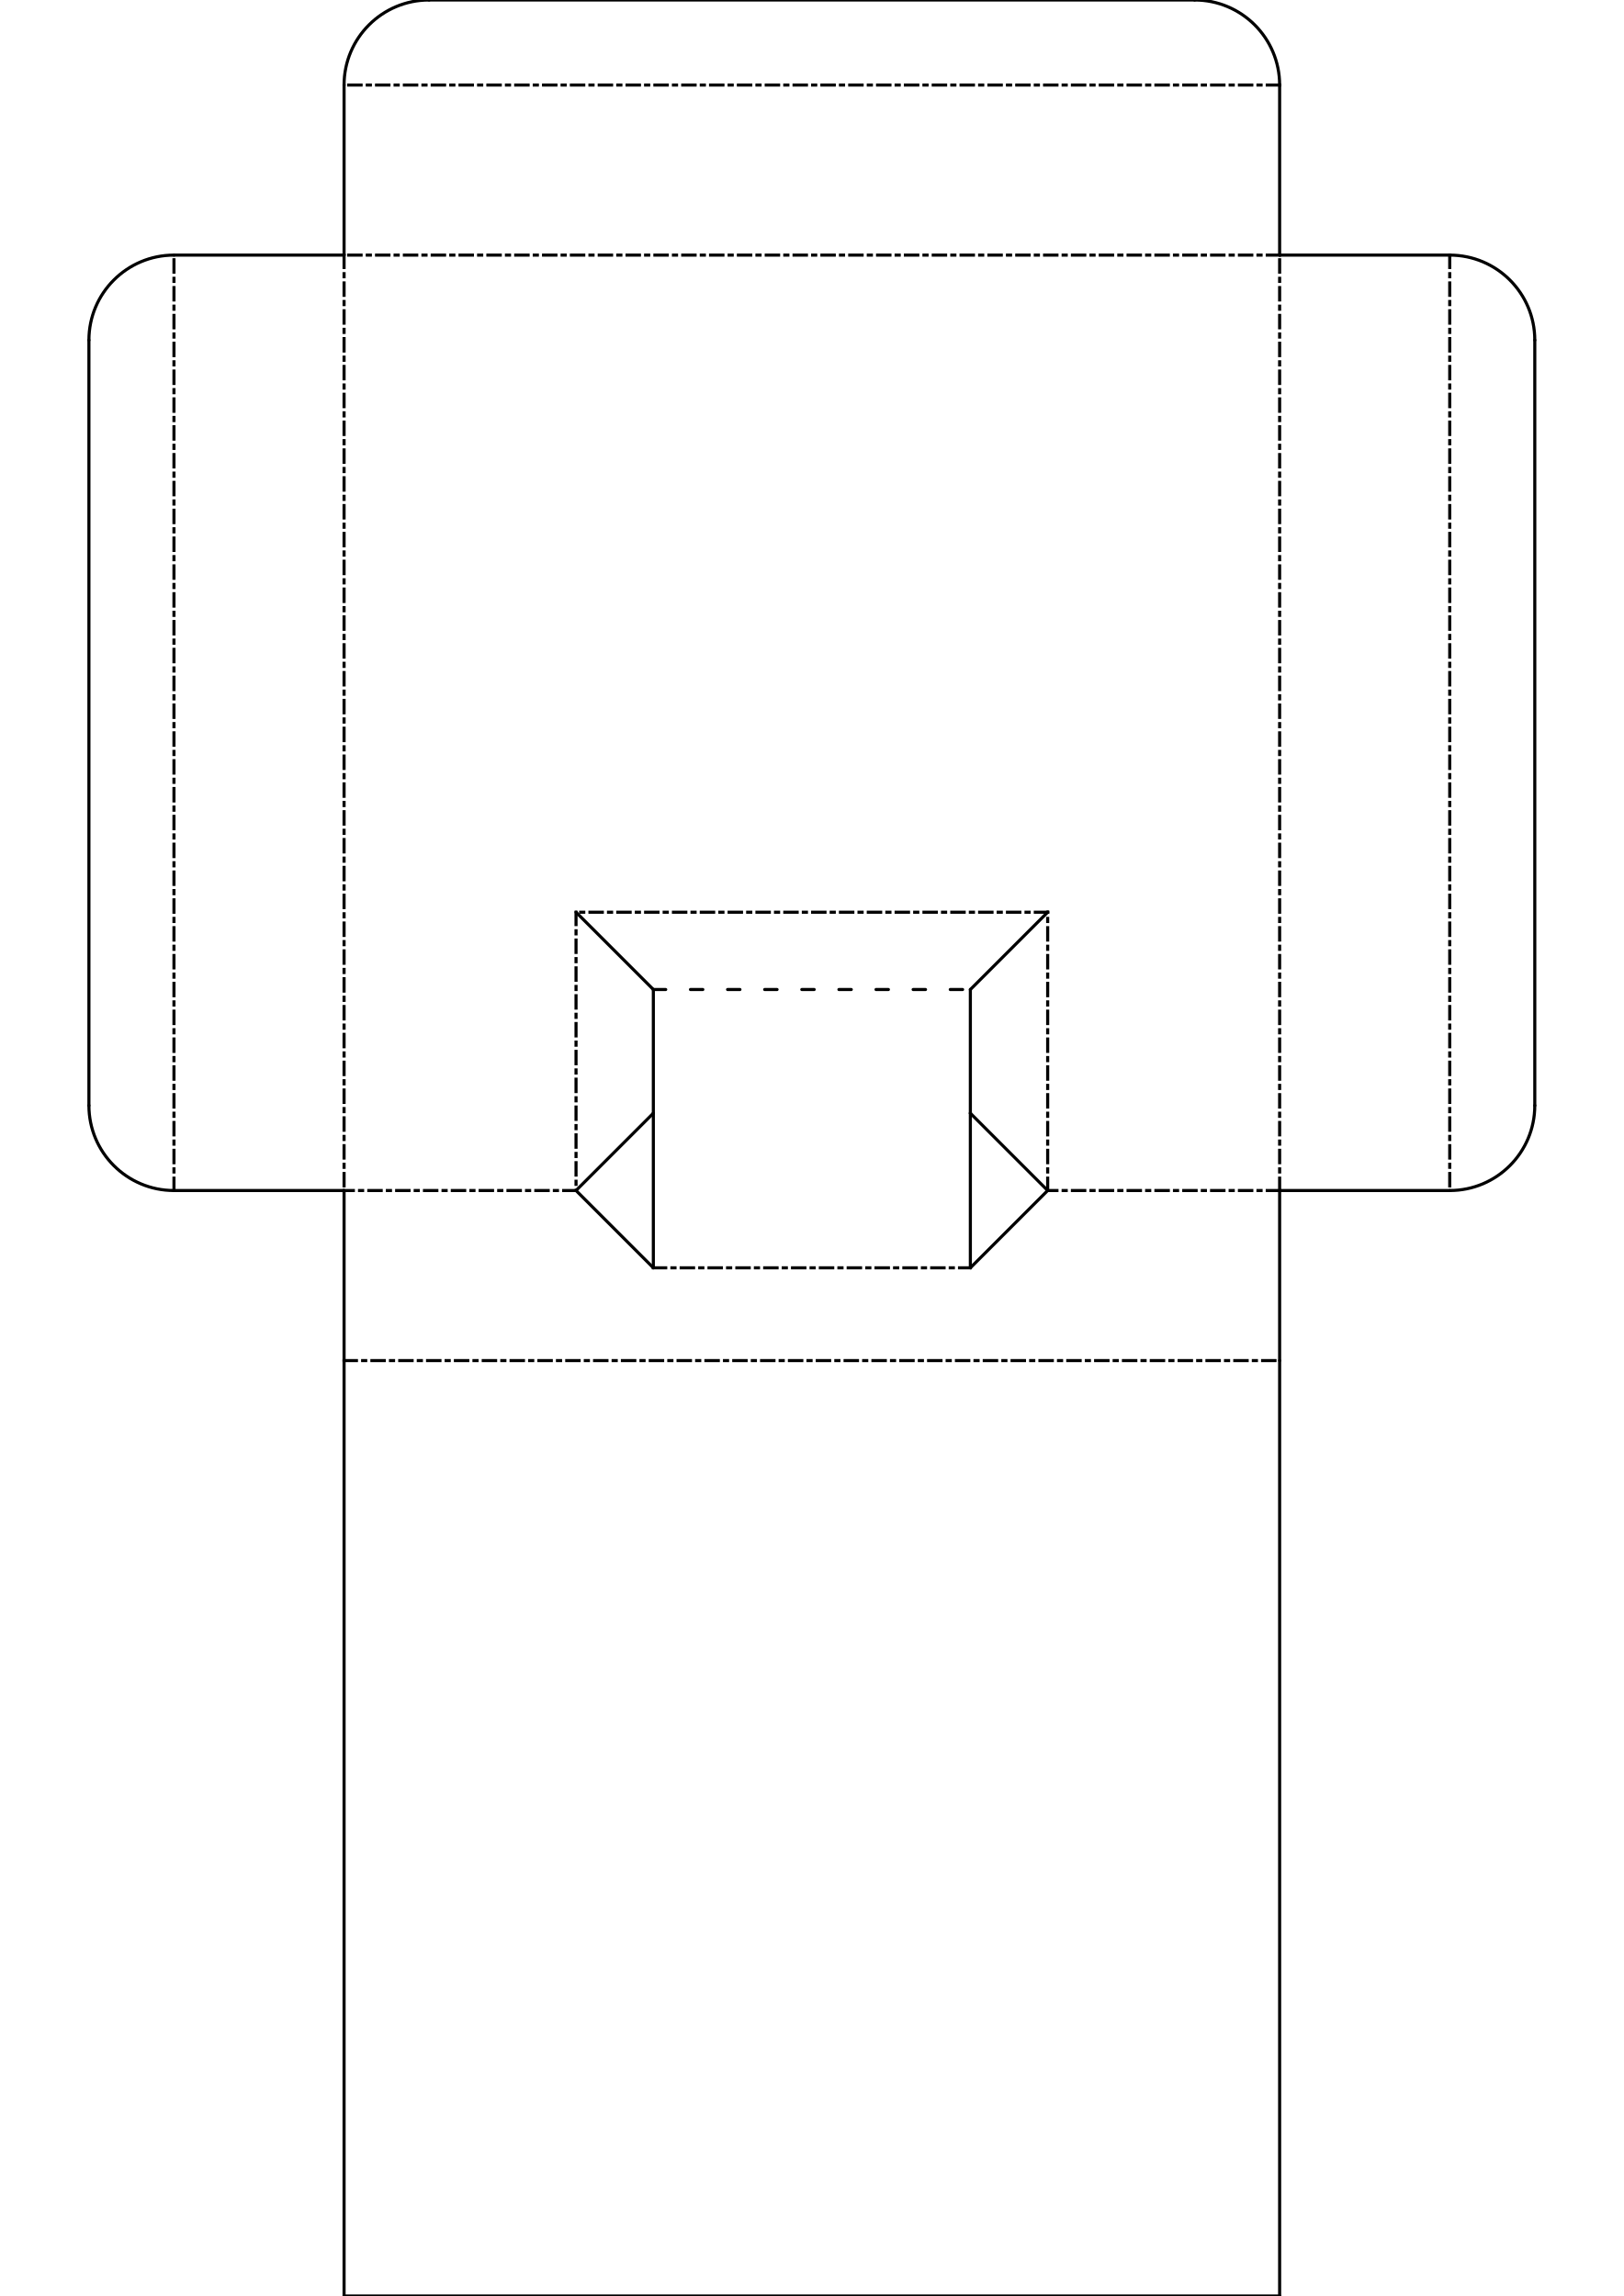
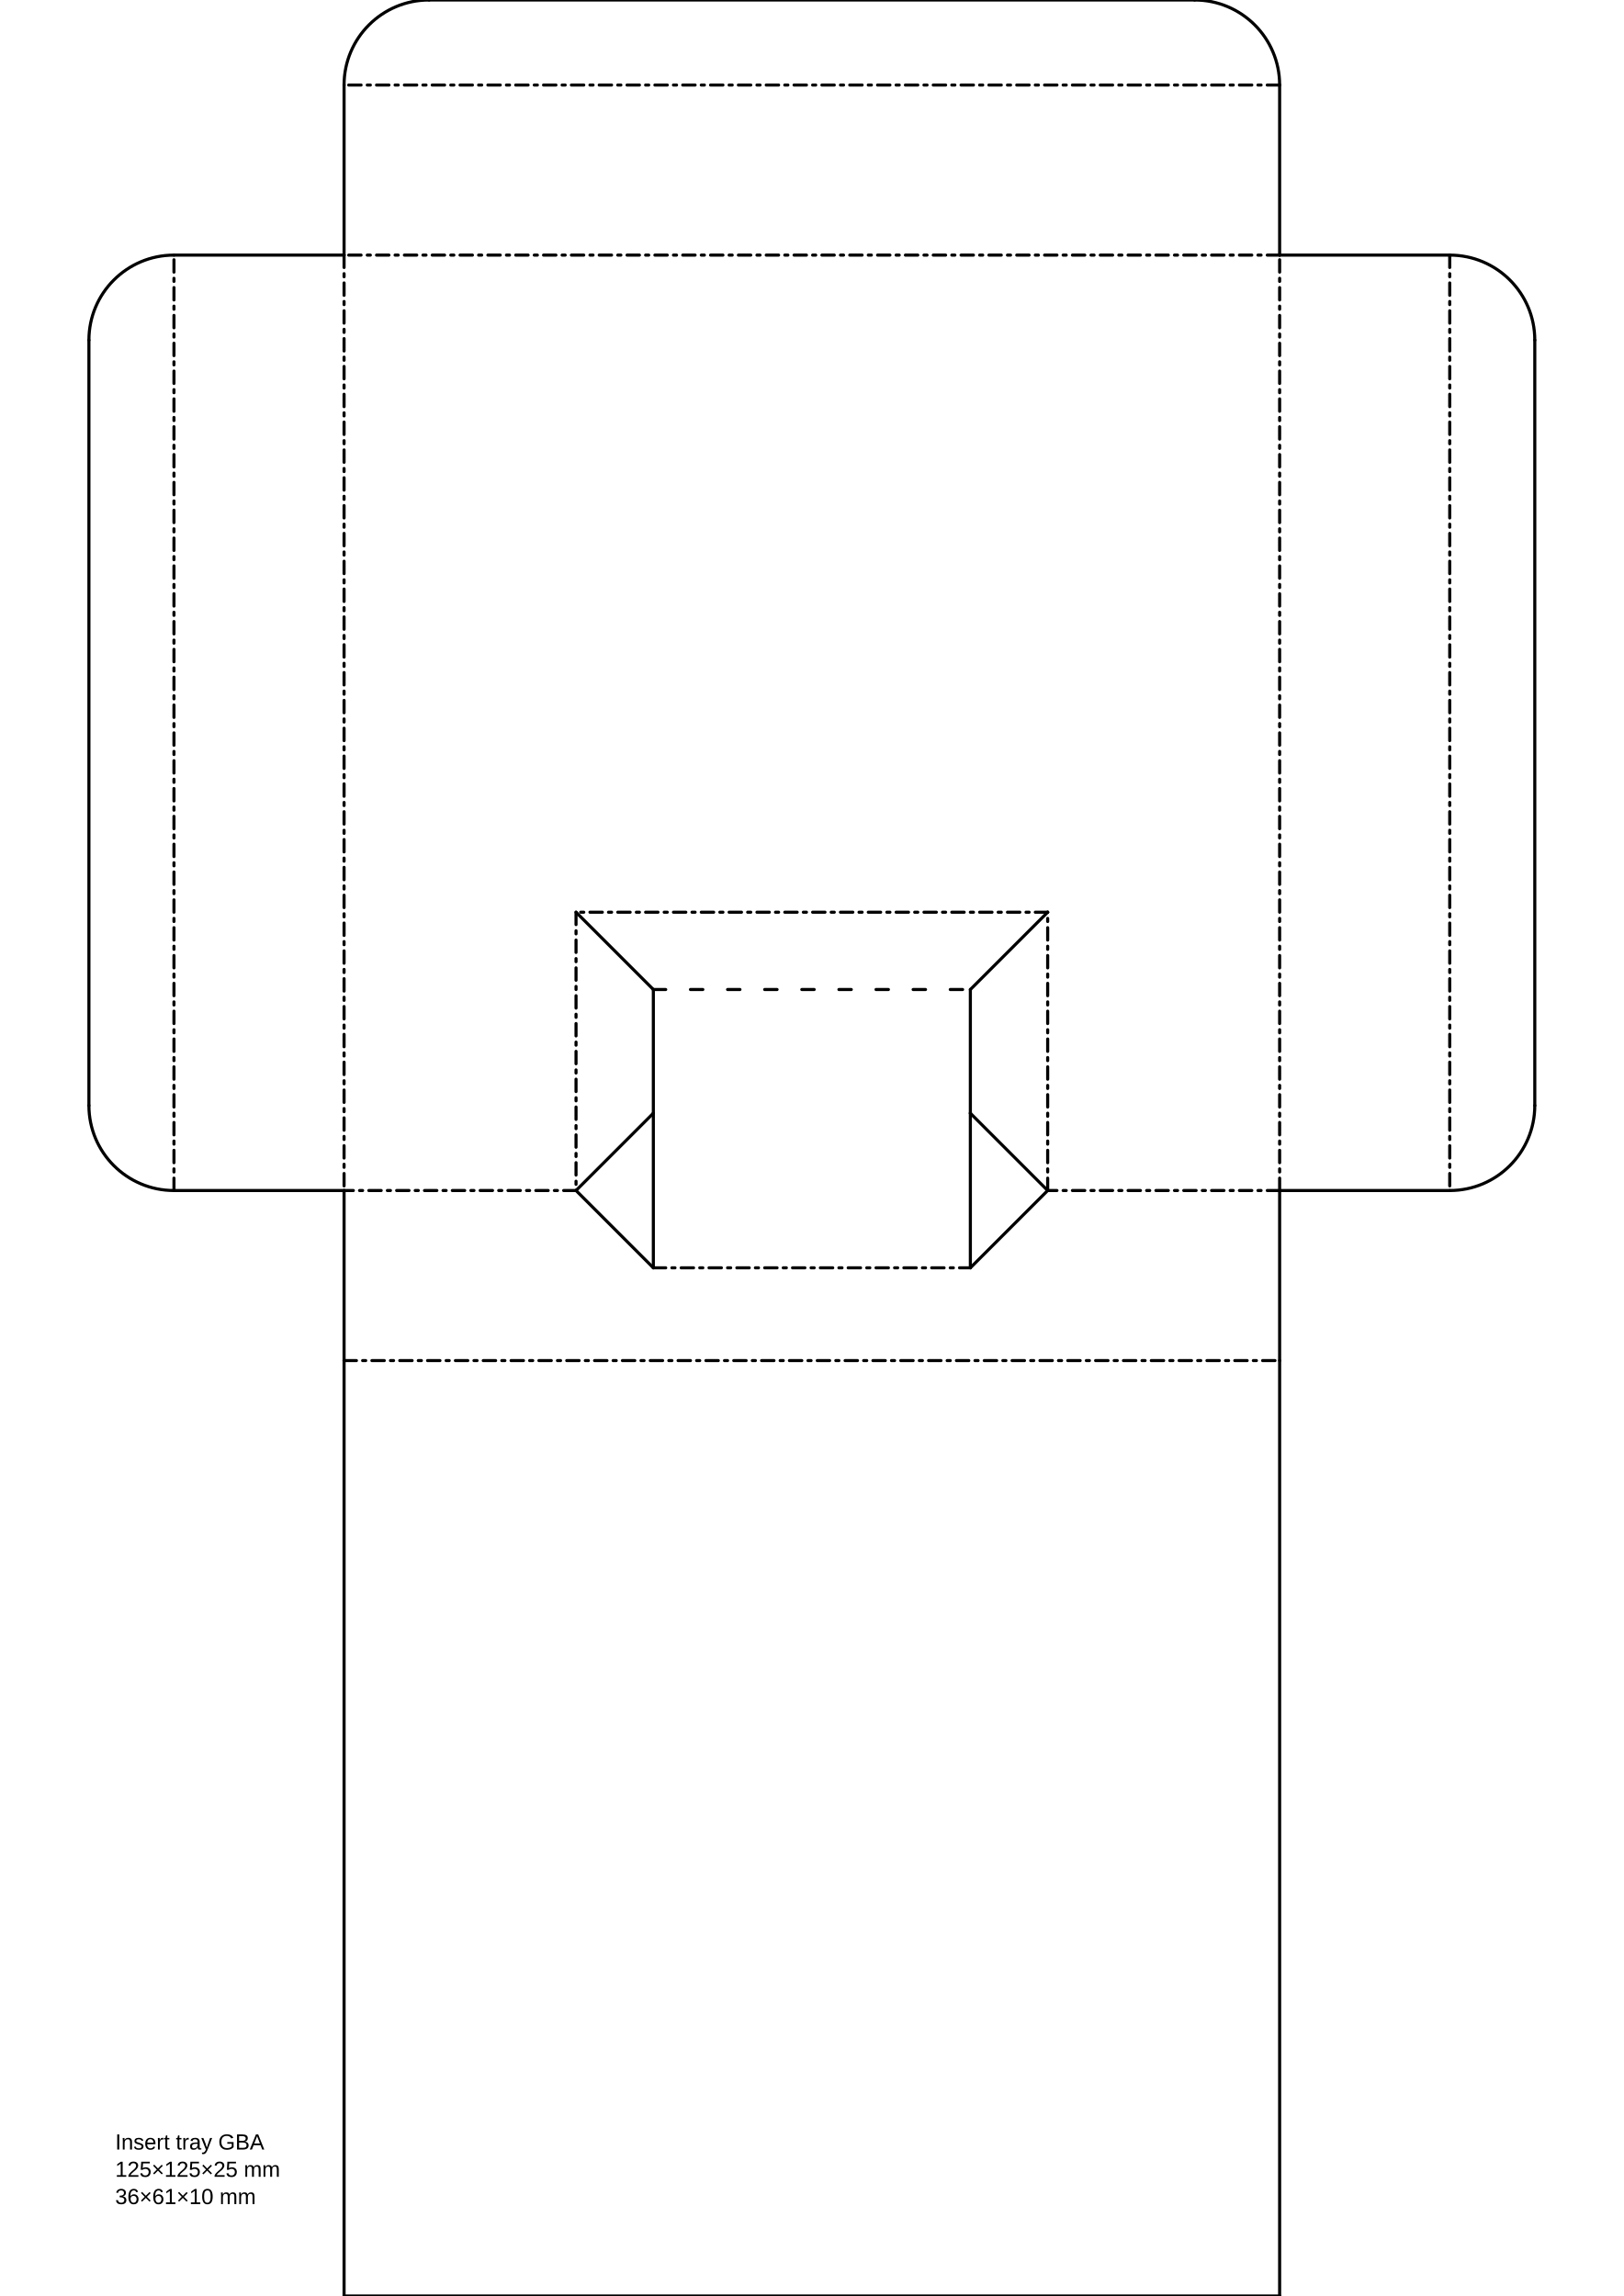
<svg xmlns="http://www.w3.org/2000/svg" width="210mm" height="297mm" viewBox="0 0 210 297" version="1.1" id="svg1" xml:space="preserve">
  <defs id="defs1" />
  <g id="layer1">
    <g id="g53">
      <path style="fill:none;fill-opacity:1;fill-rule:evenodd;stroke:#000000;stroke-width:0.4;stroke-linecap:round;stroke-miterlimit:4;stroke-dasharray:none;stroke-linejoin:round" d="m 44.5,297 h 121" id="path51" />
      <path style="fill:none;fill-opacity:1;fill-rule:evenodd;stroke:#000000;stroke-width:0.4;stroke-linecap:round;stroke-miterlimit:4;stroke-dasharray:none;stroke-linejoin:round" d="M 165.5,297 V 176" id="path49" />
      <path style="fill:none;fill-opacity:1;fill-rule:evenodd;stroke:#000000;stroke-width:0.4;stroke-linecap:round;stroke-miterlimit:4;stroke-dasharray:none;stroke-linejoin:round" d="M 44.5,176 V 297" id="path48" />
      <path style="fill:none;fill-opacity:1;fill-rule:evenodd;stroke:#000000;stroke-width:0.4;stroke-linecap:round;stroke-miterlimit:4;stroke-dasharray:none;stroke-linejoin:round" d="M 125.5,144 V 128" id="path47" />
      <path style="fill:none;fill-opacity:1;fill-rule:evenodd;stroke:#000000;stroke-width:0.4;stroke-linecap:round;stroke-miterlimit:4;stroke-dasharray:none;stroke-linejoin:round" d="M 125.5,164 V 144" id="path46" />
      <path style="fill:none;fill-opacity:1;fill-rule:evenodd;stroke:#000000;stroke-width:0.4;stroke-linecap:round;stroke-miterlimit:4;stroke-dasharray:none;stroke-linejoin:round" d="m 125.5,128 10,-10" id="path45" />
      <path style="fill:none;fill-opacity:1;fill-rule:evenodd;stroke:#000000;stroke-width:0.4;stroke-linecap:round;stroke-miterlimit:4;stroke-dasharray:none;stroke-linejoin:round" d="m 84.5,128 v 16" id="path44" />
      <path style="fill:none;fill-opacity:1;fill-rule:evenodd;stroke:#000000;stroke-width:0.4;stroke-linecap:round;stroke-miterlimit:4;stroke-dasharray:none;stroke-linejoin:round" d="M 84.5,164 V 144" id="path42" />
      <path style="fill:none;fill-opacity:1;fill-rule:evenodd;stroke:#000000;stroke-width:0.4;stroke-linecap:round;stroke-miterlimit:4;stroke-dasharray:none;stroke-linejoin:round" d="m 74.5,118 10,10" id="path41" />
      <path style="fill:none;fill-opacity:1;fill-rule:evenodd;stroke:#000000;stroke-width:0.4;stroke-linecap:round;stroke-miterlimit:4;stroke-dasharray:none;stroke-linejoin:round" d="m 135.5,154 -10,10" id="path38" />
      <path style="fill:none;fill-opacity:1;fill-rule:evenodd;stroke:#000000;stroke-width:0.4;stroke-linecap:round;stroke-miterlimit:4;stroke-dasharray:none;stroke-linejoin:round" d="m 125.5,144 10,10" id="path37" />
      <path style="fill:none;fill-opacity:1;fill-rule:evenodd;stroke:#000000;stroke-width:0.4;stroke-linecap:round;stroke-miterlimit:4;stroke-dasharray:none;stroke-linejoin:round" d="M 165.5,176 V 154" id="path35" />
      <path style="fill:none;fill-opacity:1;fill-rule:evenodd;stroke:#000000;stroke-width:0.4;stroke-linecap:round;stroke-miterlimit:4;stroke-dasharray:none;stroke-linejoin:round" d="m 84.5,144 -10,10" id="path34" />
      <path style="fill:none;fill-opacity:1;fill-rule:evenodd;stroke:#000000;stroke-width:0.4;stroke-linecap:round;stroke-miterlimit:4;stroke-dasharray:none;stroke-linejoin:round" d="m 74.5,154 10,10" id="path33" />
      <path style="fill:none;fill-opacity:1;fill-rule:evenodd;stroke:#000000;stroke-width:0.4;stroke-linecap:round;stroke-miterlimit:4;stroke-dasharray:none;stroke-linejoin:round" d="m 44.5,154 v 22" id="path31" />
      <path style="fill:none;fill-opacity:1;fill-rule:evenodd;stroke:#000000;stroke-width:0.4;stroke-linecap:round;stroke-miterlimit:4;stroke-dasharray:none;stroke-linejoin:round" d="m 11.5,143 c 0,6.075 4.925,11 11,11" id="path30" />
      <path style="fill:none;fill-opacity:1;fill-rule:evenodd;stroke:#000000;stroke-width:0.4;stroke-linecap:round;stroke-miterlimit:4;stroke-dasharray:none;stroke-linejoin:round" d="m 11.5,44 v 99" id="path29" />
      <path style="fill:none;fill-opacity:1;fill-rule:evenodd;stroke:#000000;stroke-width:0.4;stroke-linecap:round;stroke-miterlimit:4;stroke-dasharray:none;stroke-linejoin:round" d="m 198.5,143 c 0,6.075 -4.925,11 -11,11" id="path28" />
      <path style="fill:none;fill-opacity:1;fill-rule:evenodd;stroke:#000000;stroke-width:0.4;stroke-linecap:round;stroke-miterlimit:4;stroke-dasharray:none;stroke-linejoin:round" d="m 198.5,44 v 99" id="path27" />
      <path style="fill:none;fill-opacity:1;fill-rule:evenodd;stroke:#000000;stroke-width:0.4;stroke-linecap:round;stroke-miterlimit:4;stroke-dasharray:none;stroke-linejoin:round" d="m 187.5,154 h -22" id="path25" />
      <path style="fill:none;fill-opacity:1;fill-rule:evenodd;stroke:#000000;stroke-width:0.4;stroke-linecap:round;stroke-miterlimit:4;stroke-dasharray:none;stroke-linejoin:round" d="m 44.5,154 h -22" id="path24" />
      <path style="fill:none;fill-opacity:1;fill-rule:evenodd;stroke:#000000;stroke-width:0.4;stroke-linecap:round;stroke-miterlimit:4;stroke-dasharray:none;stroke-linejoin:round" d="m 22.5,33 c -6.075,0 -11,4.925 -11,11" id="path21" />
      <path style="fill:none;fill-opacity:1;fill-rule:evenodd;stroke:#000000;stroke-width:0.4;stroke-linecap:round;stroke-miterlimit:4;stroke-dasharray:none;stroke-linejoin:round" d="m 187.5,33 c 6.075,0 11,4.925 11,11" id="path19" />
      <path style="fill:none;fill-opacity:1;fill-rule:evenodd;stroke:#000000;stroke-width:0.4;stroke-linecap:round;stroke-miterlimit:4;stroke-dasharray:none;stroke-linejoin:round" d="m 44.5,33 h -22" id="path16" />
      <path style="fill:none;fill-opacity:1;fill-rule:evenodd;stroke:#000000;stroke-width:0.4;stroke-linecap:round;stroke-miterlimit:4;stroke-dasharray:none;stroke-linejoin:round" d="m 165.5,33 h 22" id="path15" />
      <path style="fill:none;fill-opacity:1;fill-rule:evenodd;stroke:#000000;stroke-width:0.4;stroke-linecap:round;stroke-miterlimit:4;stroke-dasharray:none;stroke-linejoin:round" d="m 55.5,0 h 99" id="path13" />
      <path style="fill:none;fill-opacity:1;fill-rule:evenodd;stroke:#000000;stroke-width:0.4;stroke-linecap:round;stroke-miterlimit:4;stroke-dasharray:none;stroke-linejoin:round" d="M 44.5,11 V 33" id="path12" />
      <path style="fill:none;fill-opacity:1;fill-rule:evenodd;stroke:#000000;stroke-width:0.4;stroke-linecap:round;stroke-miterlimit:4;stroke-dasharray:none;stroke-linejoin:round" d="M 165.5,11 V 33" id="path11" />
      <path style="fill:none;fill-opacity:1;fill-rule:evenodd;stroke:#000000;stroke-width:0.4;stroke-linecap:round;stroke-miterlimit:4;stroke-dasharray:none;stroke-linejoin:round" d="m 154.5,0 c 6.075,0 11,4.925 11,11" id="path10" />
      <path style="fill:none;fill-opacity:1;fill-rule:evenodd;stroke:#000000;stroke-width:0.4;stroke-linecap:round;stroke-miterlimit:4;stroke-dasharray:none;stroke-linejoin:round" d="m 44.5,11 c 0,-6.075 4.925,-11 11,-11" id="path9" />
    </g>
    <g id="g52">
-       <path style="fill:none;fill-opacity:1;fill-rule:evenodd;stroke:#000000;stroke-width:0.4;stroke-linecap:round;stroke-miterlimit:4;stroke-dasharray:1.6,3.2;stroke-linejoin:round;stroke-dashoffset:0" d="m 84.5,128 h 41" id="path50" />
+       <path style="fill:none;fill-opacity:1;fill-rule:evenodd;stroke:#000000;stroke-width:0.4;stroke-linecap:round;stroke-miterlimit:4;stroke-dasharray:1.6, 3.2;stroke-linejoin:round;stroke-dashoffset:0" d="m 84.5,128 h 41" id="path50" />
    </g>
    <g id="g51" style="display:inline;stroke-width:0.4;stroke-dasharray:none">
-       <path style="fill:none;fill-opacity:1;fill-rule:evenodd;stroke:#000000;stroke-width:0.4;stroke-linecap:square;stroke-miterlimit:4;stroke-dasharray:1.6,0.8,0.4,0.8;stroke-dashoffset:0" d="m 84.5,164 h 41" id="path43" />
-       <path style="fill:none;fill-opacity:1;fill-rule:evenodd;stroke:#000000;stroke-width:0.4;stroke-linecap:square;stroke-miterlimit:4;stroke-dasharray:1.6,0.8,0.4,0.8;stroke-dashoffset:0" d="m 135.5,118 h -61" id="path40" />
-       <path style="fill:none;fill-opacity:1;fill-rule:evenodd;stroke:#000000;stroke-width:0.4;stroke-linecap:square;stroke-miterlimit:4;stroke-dasharray:1.6,0.8,0.4,0.8;stroke-dashoffset:0" d="m 44.5,176 h 121" id="path39" />
-       <path style="fill:none;fill-opacity:1;fill-rule:evenodd;stroke:#000000;stroke-width:0.4;stroke-linecap:square;stroke-miterlimit:4;stroke-dasharray:1.6,0.8,0.4,0.8;stroke-dashoffset:0" d="M 135.5,154 V 118" id="path36" />
-       <path style="fill:none;fill-opacity:1;fill-rule:evenodd;stroke:#000000;stroke-width:0.4;stroke-linecap:square;stroke-miterlimit:4;stroke-dasharray:1.6,0.8,0.4,0.8;stroke-dashoffset:0" d="m 74.5,118 v 36" id="path32" />
-       <path style="fill:none;fill-opacity:1;fill-rule:evenodd;stroke:#000000;stroke-width:0.4;stroke-linecap:square;stroke-miterlimit:4;stroke-dasharray:1.6,0.8,0.4,0.8;stroke-dashoffset:0" d="m 165.5,154 h -30" id="path26" />
-       <path style="fill:none;fill-opacity:1;fill-rule:evenodd;stroke:#000000;stroke-width:0.4;stroke-linecap:square;stroke-miterlimit:4;stroke-dasharray:1.6,0.8,0.4,0.8;stroke-dashoffset:0" d="m 74.5,154 h -30" id="path23" />
-       <path style="fill:none;fill-opacity:1;fill-rule:evenodd;stroke:#000000;stroke-width:0.4;stroke-linecap:square;stroke-miterlimit:4;stroke-dasharray:1.6,0.8,0.4,0.8;stroke-dashoffset:0" d="M 22.5,154 V 33" id="path22" />
-       <path style="fill:none;fill-opacity:1;fill-rule:evenodd;stroke:#000000;stroke-width:0.4;stroke-linecap:square;stroke-miterlimit:4;stroke-dasharray:1.6,0.8,0.4,0.8;stroke-dashoffset:0" d="M 187.5,33 V 154" id="path20" />
-       <path style="fill:none;fill-opacity:1;fill-rule:evenodd;stroke:#000000;stroke-width:0.4;stroke-linecap:square;stroke-miterlimit:4;stroke-dasharray:1.6,0.8,0.4,0.8;stroke-dashoffset:0" d="M 165.5,154 V 33" id="path18" />
-       <path style="fill:none;fill-opacity:1;fill-rule:evenodd;stroke:#000000;stroke-width:0.4;stroke-linecap:square;stroke-miterlimit:4;stroke-dasharray:1.6,0.8,0.4,0.8;stroke-dashoffset:0" d="M 44.5,33 V 154" id="path17" />
-       <path style="fill:none;fill-opacity:1;fill-rule:evenodd;stroke:#000000;stroke-width:0.4;stroke-linecap:square;stroke-miterlimit:4;stroke-dasharray:1.6,0.8,0.4,0.8;stroke-dashoffset:0" d="M 165.5,33 H 44.5" id="path14" />
-       <path style="fill:none;fill-opacity:1;fill-rule:evenodd;stroke:#000000;stroke-width:0.4;stroke-linecap:square;stroke-miterlimit:4;stroke-dasharray:1.6,0.8,0.4,0.8;stroke-dashoffset:0" d="M 165.5,11 H 44.5" id="Part__Part2DObjectPython_w0000" />
+       <path style="fill:none;fill-opacity:1;fill-rule:evenodd;stroke:#000000;stroke-width:0.4;stroke-linecap:round;stroke-miterlimit:4;stroke-dasharray:1.6, 0.8, 0.4, 0.8;stroke-dashoffset:0;stroke-linejoin:round" d="m 84.5,164 h 41" id="path43" />
+       <path style="fill:none;fill-opacity:1;fill-rule:evenodd;stroke:#000000;stroke-width:0.4;stroke-linecap:round;stroke-miterlimit:4;stroke-dasharray:1.6, 0.8, 0.4, 0.8;stroke-dashoffset:0;stroke-linejoin:round" d="m 135.5,118 h -61" id="path40" />
+       <path style="fill:none;fill-opacity:1;fill-rule:evenodd;stroke:#000000;stroke-width:0.4;stroke-linecap:round;stroke-miterlimit:4;stroke-dasharray:1.6, 0.8, 0.4, 0.8;stroke-dashoffset:0;stroke-linejoin:round" d="m 44.5,176 h 121" id="path39" />
+       <path style="fill:none;fill-opacity:1;fill-rule:evenodd;stroke:#000000;stroke-width:0.4;stroke-linecap:round;stroke-miterlimit:4;stroke-dasharray:1.6, 0.8, 0.4, 0.8;stroke-dashoffset:0;stroke-linejoin:round" d="M 135.5,154 V 118" id="path36" />
+       <path style="fill:none;fill-opacity:1;fill-rule:evenodd;stroke:#000000;stroke-width:0.4;stroke-linecap:round;stroke-miterlimit:4;stroke-dasharray:1.6, 0.8, 0.4, 0.8;stroke-dashoffset:0;stroke-linejoin:round" d="m 74.5,118 v 36" id="path32" />
+       <path style="fill:none;fill-opacity:1;fill-rule:evenodd;stroke:#000000;stroke-width:0.4;stroke-linecap:round;stroke-miterlimit:4;stroke-dasharray:1.6, 0.8, 0.4, 0.8;stroke-dashoffset:0;stroke-linejoin:round" d="m 165.5,154 h -30" id="path26" />
+       <path style="fill:none;fill-opacity:1;fill-rule:evenodd;stroke:#000000;stroke-width:0.4;stroke-linecap:round;stroke-miterlimit:4;stroke-dasharray:1.6, 0.8, 0.4, 0.8;stroke-dashoffset:0;stroke-linejoin:round" d="m 74.5,154 h -30" id="path23" />
+       <path style="fill:none;fill-opacity:1;fill-rule:evenodd;stroke:#000000;stroke-width:0.4;stroke-linecap:round;stroke-miterlimit:4;stroke-dasharray:1.6, 0.8, 0.4, 0.8;stroke-dashoffset:0;stroke-linejoin:round" d="M 22.5,154 V 33" id="path22" />
+       <path style="fill:none;fill-opacity:1;fill-rule:evenodd;stroke:#000000;stroke-width:0.4;stroke-linecap:round;stroke-miterlimit:4;stroke-dasharray:1.6, 0.8, 0.4, 0.8;stroke-dashoffset:0;stroke-linejoin:round" d="M 187.5,33 V 154" id="path20" />
+       <path style="fill:none;fill-opacity:1;fill-rule:evenodd;stroke:#000000;stroke-width:0.4;stroke-linecap:round;stroke-miterlimit:4;stroke-dasharray:1.6, 0.8, 0.4, 0.8;stroke-dashoffset:0;stroke-linejoin:round" d="M 165.5,154 V 33" id="path18" />
+       <path style="fill:none;fill-opacity:1;fill-rule:evenodd;stroke:#000000;stroke-width:0.4;stroke-linecap:round;stroke-miterlimit:4;stroke-dasharray:1.6, 0.8, 0.4, 0.8;stroke-dashoffset:0;stroke-linejoin:round" d="M 44.5,33 V 154" id="path17" />
+       <path style="fill:none;fill-opacity:1;fill-rule:evenodd;stroke:#000000;stroke-width:0.4;stroke-linecap:round;stroke-miterlimit:4;stroke-dasharray:1.6, 0.8, 0.4, 0.8;stroke-dashoffset:0;stroke-linejoin:round" d="M 165.5,33 H 44.5" id="path14" />
+       <path style="fill:none;fill-opacity:1;fill-rule:evenodd;stroke:#000000;stroke-width:0.4;stroke-linecap:round;stroke-miterlimit:4;stroke-dasharray:1.6, 0.8, 0.4, 0.8;stroke-dashoffset:0;stroke-linejoin:round" d="M 165.5,11 H 44.5" id="Part__Part2DObjectPython_w0000" />
    </g>
+     <text xml:space="preserve" style="font-style:normal;font-variant:normal;font-weight:normal;font-stretch:normal;font-size:2.822px;font-family:Arial;-inkscape-font-specification:Arial;text-align:start;word-spacing:0px;writing-mode:lr-tb;direction:ltr;text-anchor:start;fill:#000000;stroke:none;stroke-width:0.4;stroke-linecap:round;stroke-linejoin:round;stroke-dasharray:1.6, 0.8, 0.4, 0.8;stroke-dashoffset:0" x="14.894" y="278.055" id="text45">
+       <tspan style="font-size:2.822px;text-align:start;text-anchor:start;stroke-width:0.4" x="14.894" y="278.055" id="tspan46">Insert tray GBA</tspan>
+       <tspan style="font-size:2.822px;text-align:start;text-anchor:start;stroke-width:0.4" x="14.894" y="281.582" id="tspan1">125×125×25 mm</tspan>
+       <tspan style="font-size:2.822px;text-align:start;text-anchor:start;stroke-width:0.4" x="14.894" y="285.11" id="tspan49">36×61×10 mm</tspan>
+       <tspan style="font-size:2.822px;text-align:start;text-anchor:start;stroke-width:0.4" x="14.894" y="288.638" id="tspan47" />
+     </text>
  </g>
</svg>
